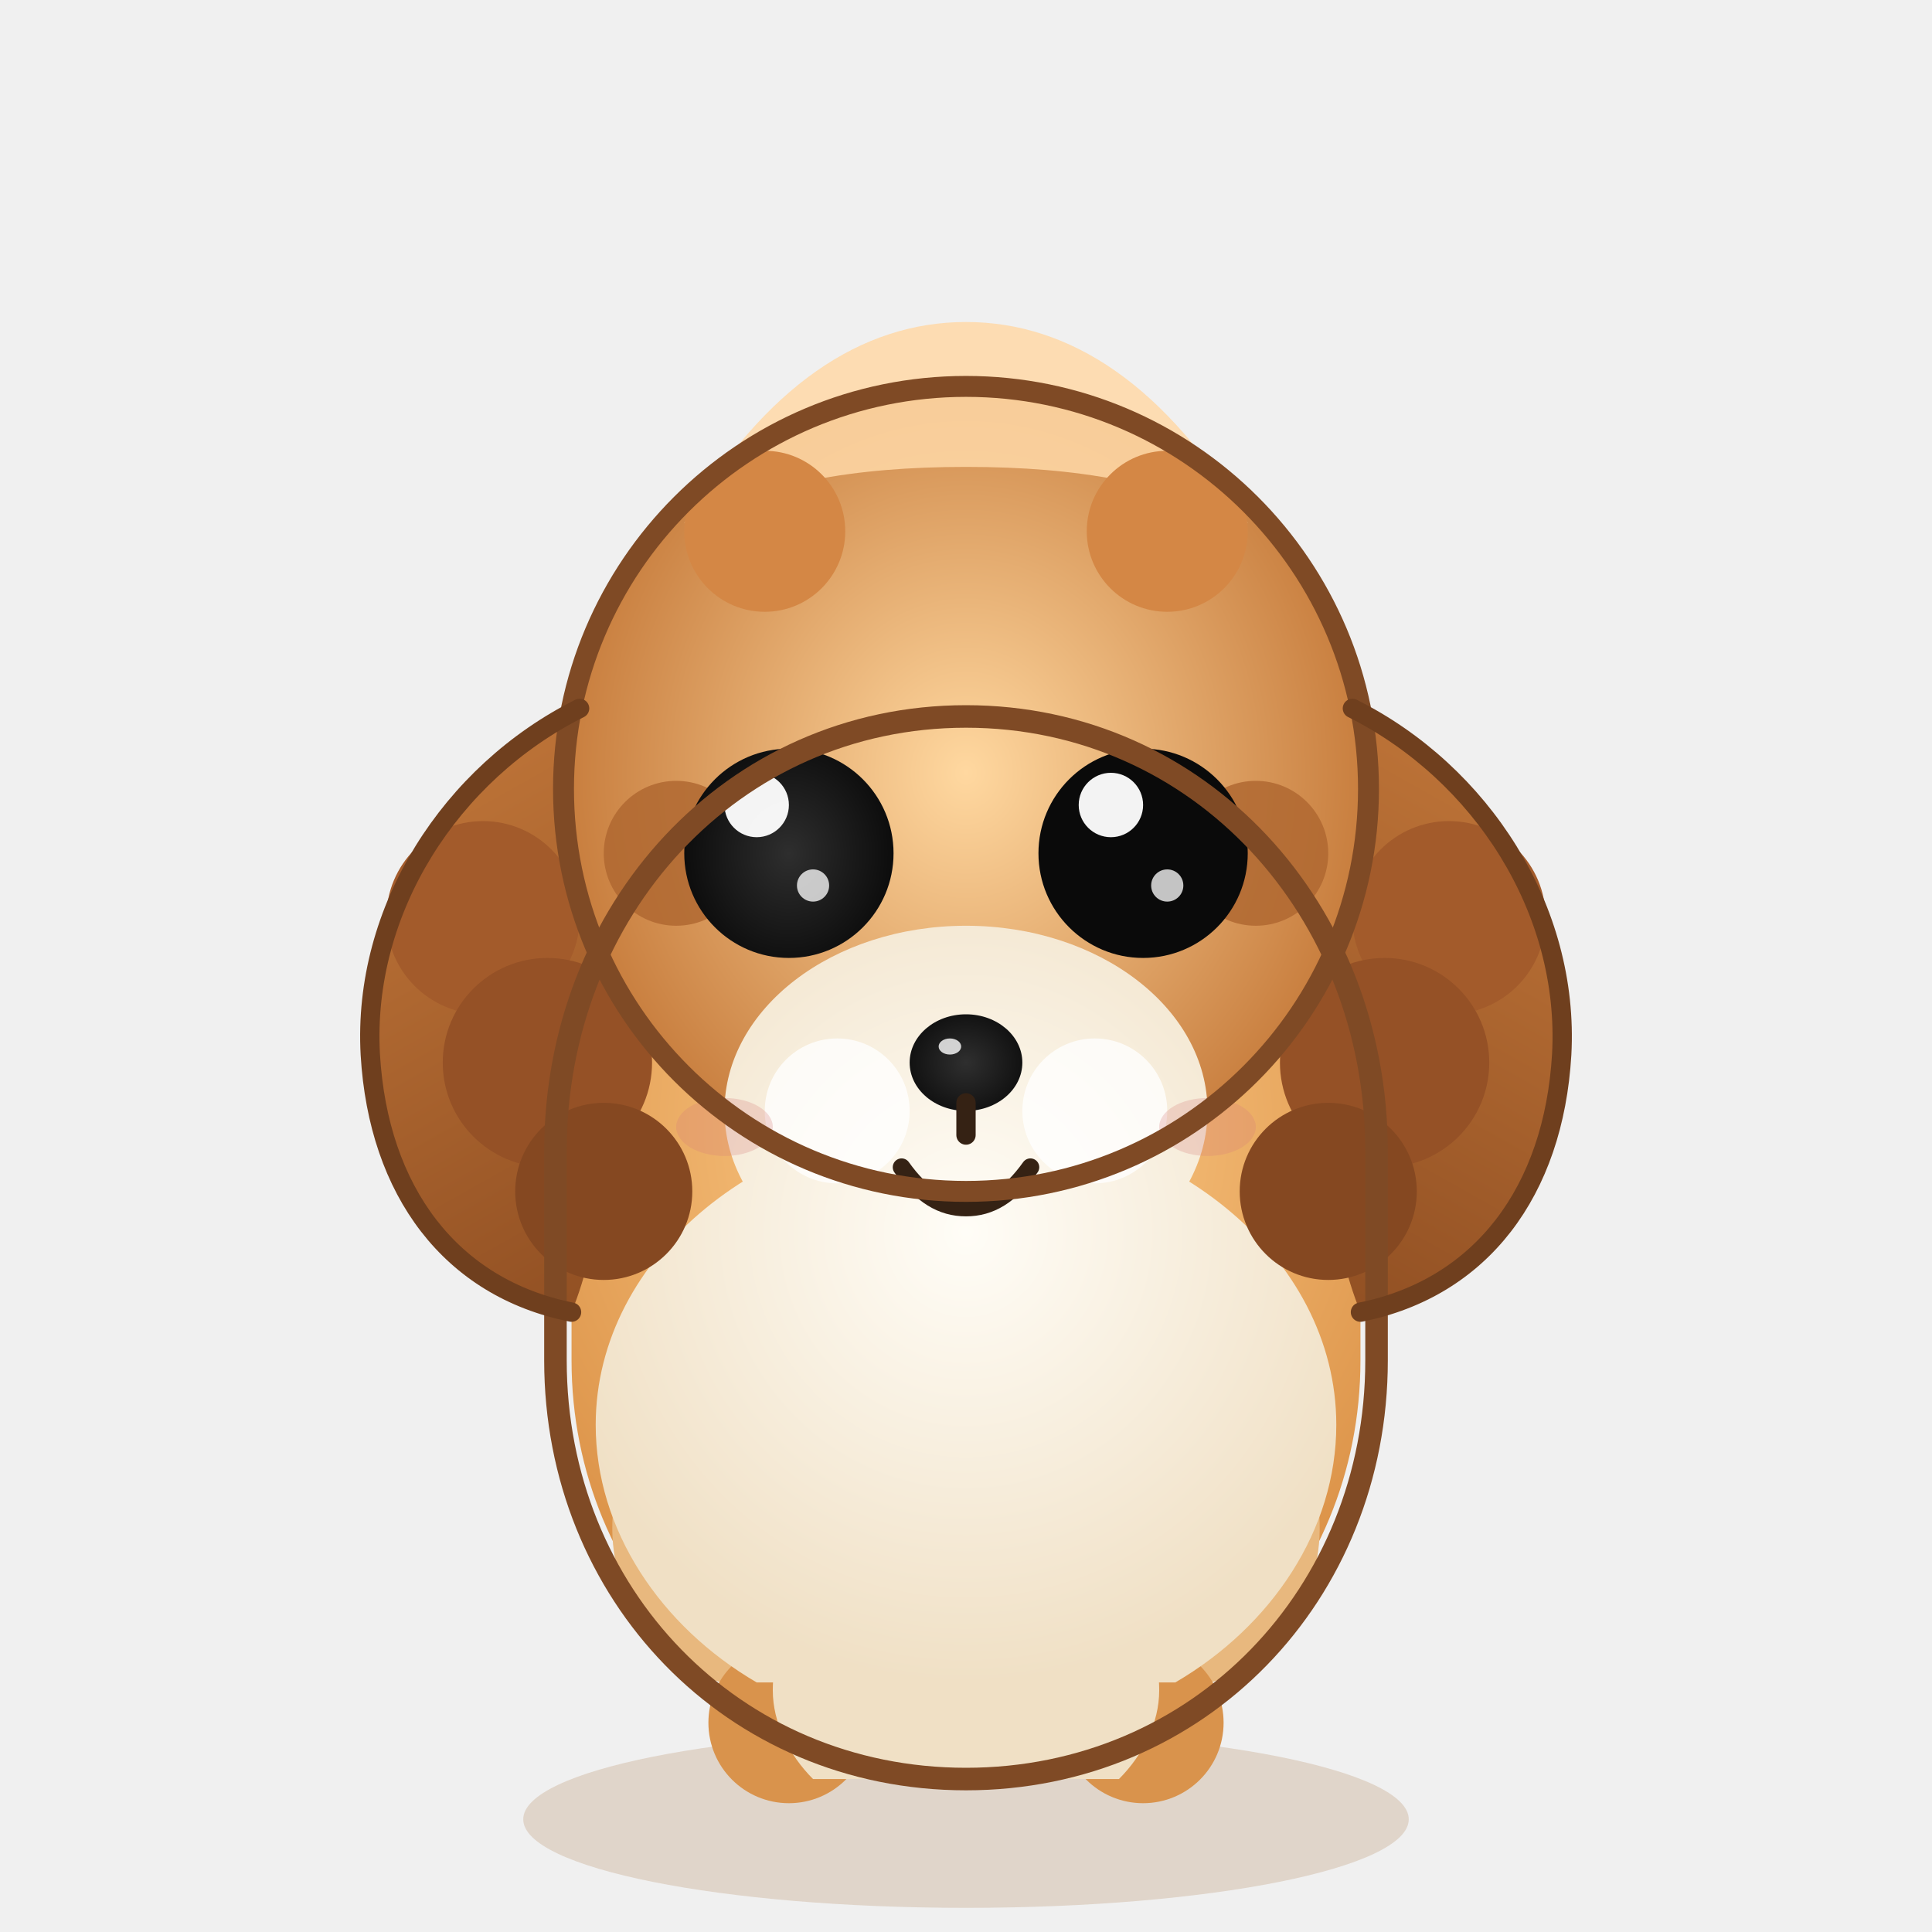
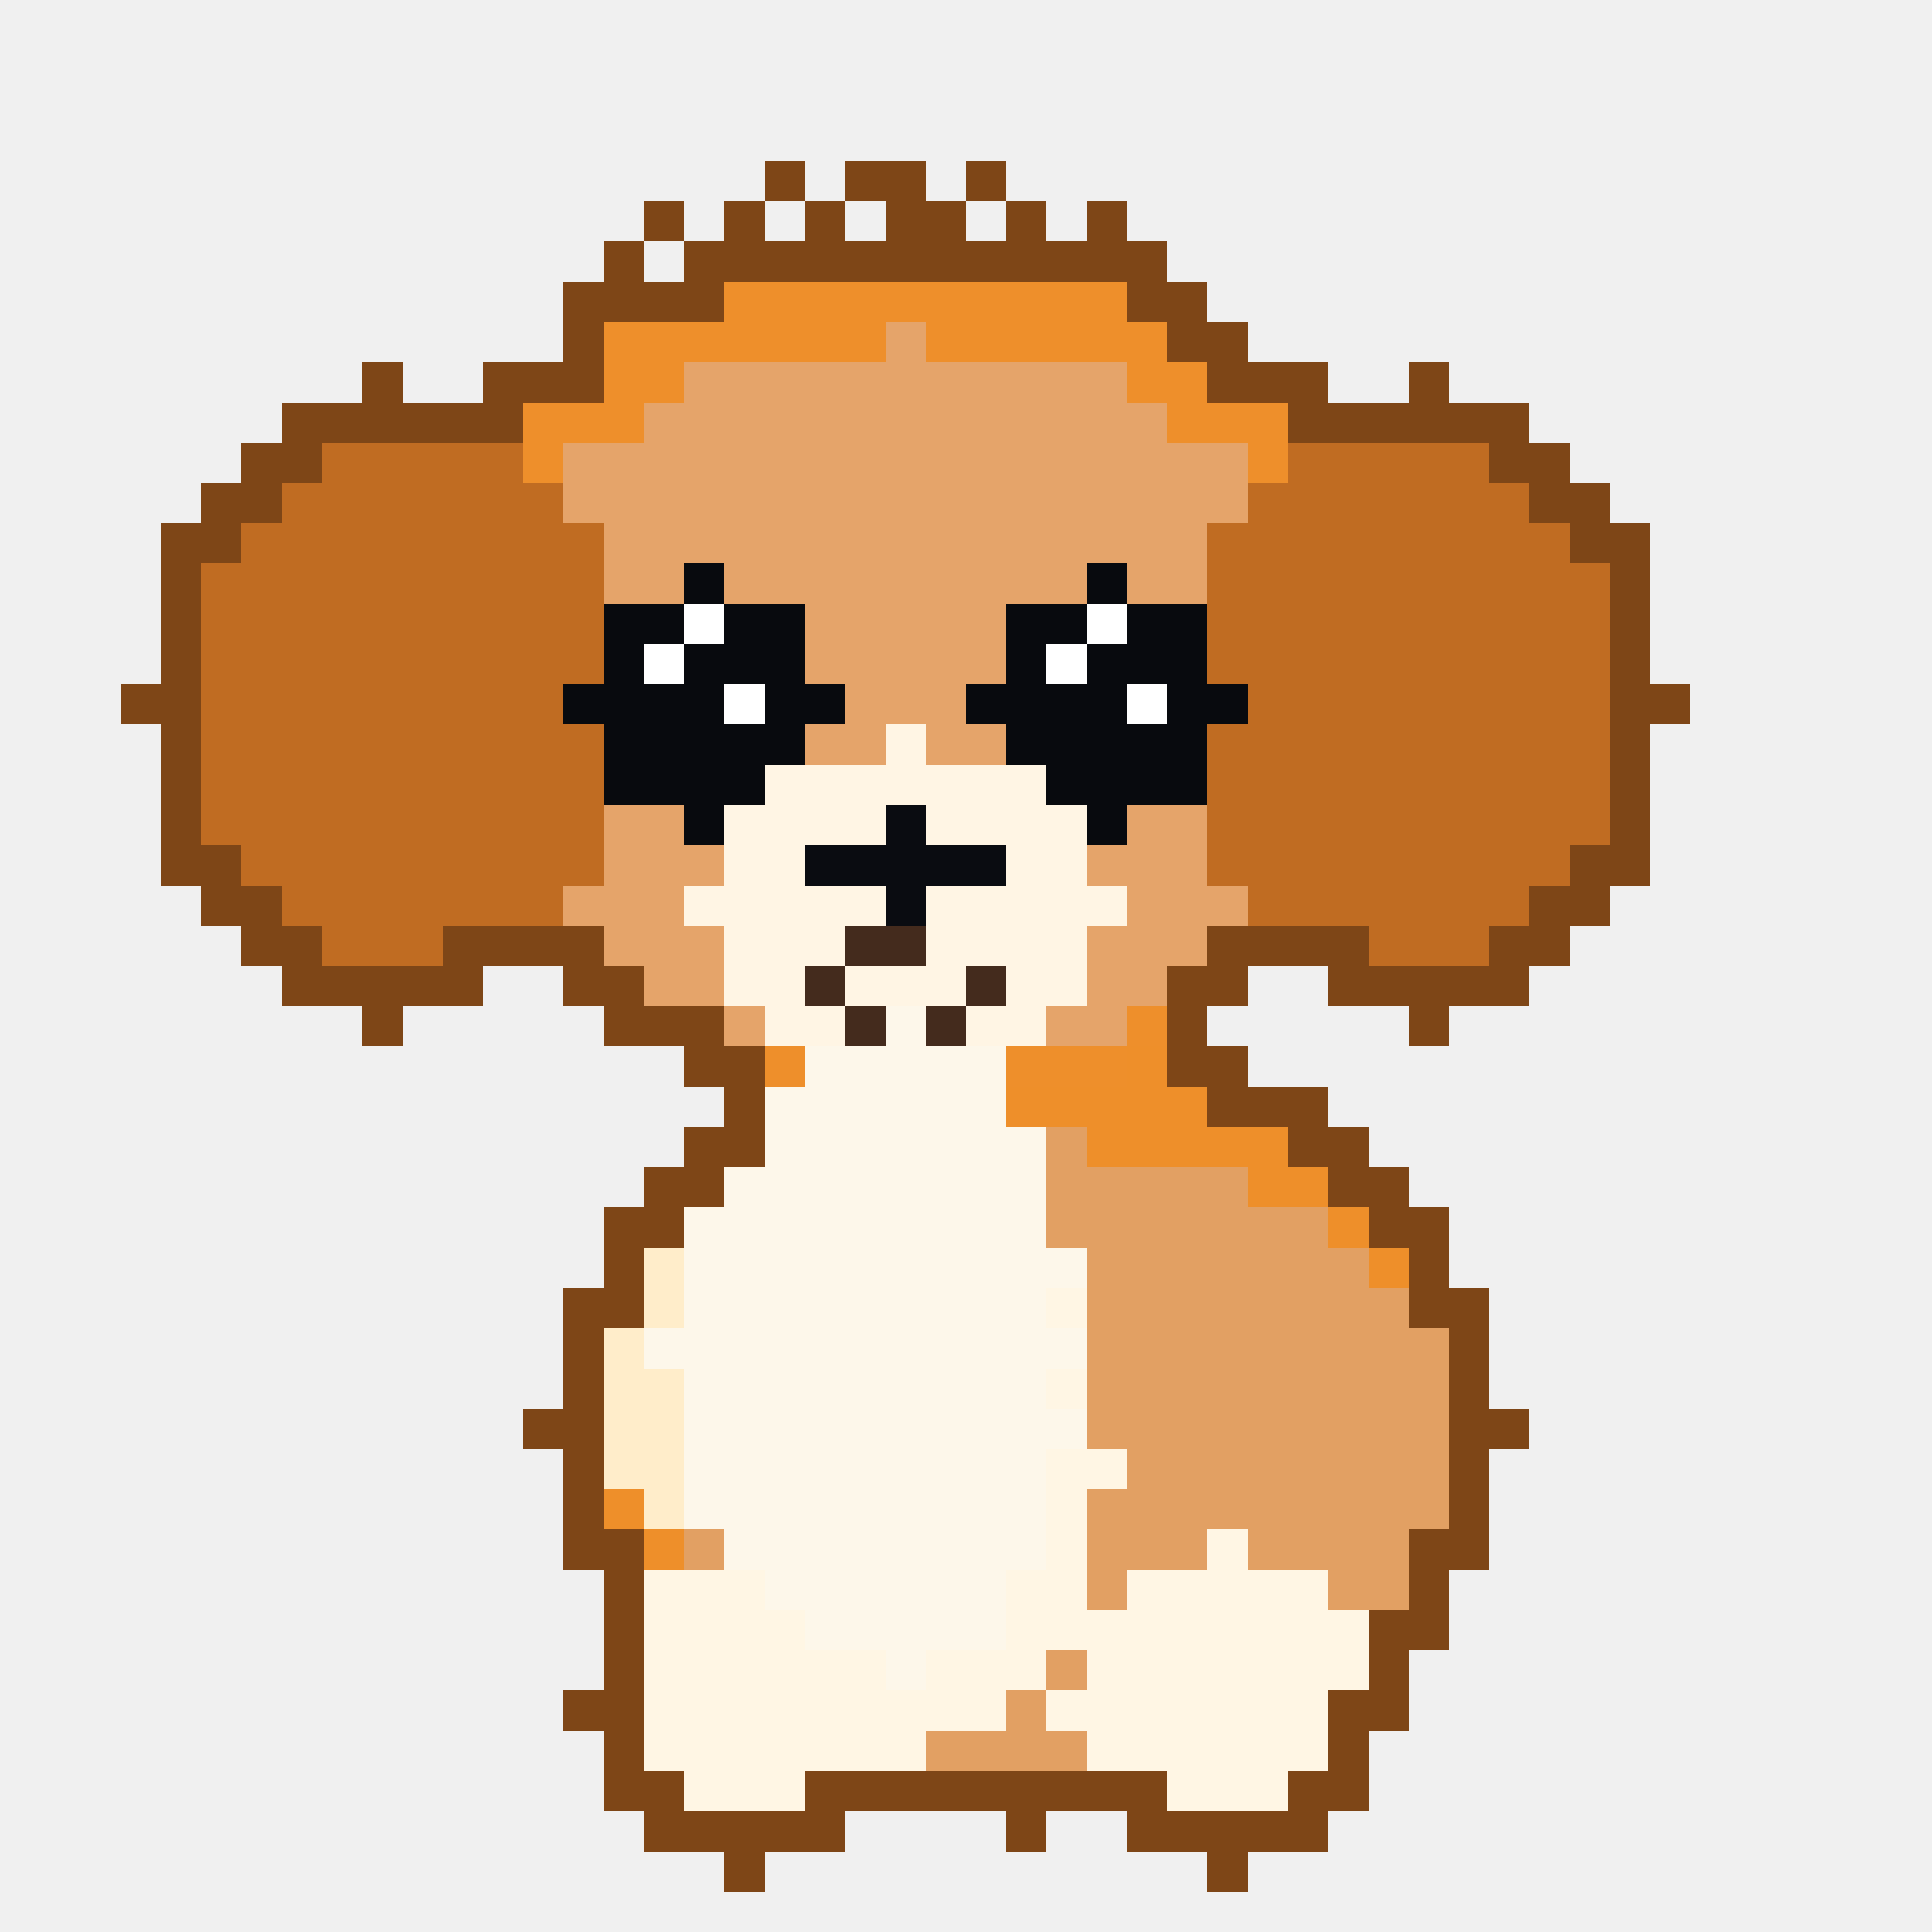
- <svg xmlns="http://www.w3.org/2000/svg" width="240" height="240" viewBox="0 0 240 240" fill="none">
-   <defs>
-     <radialGradient id="coatMain" cx="0" cy="0" r="1" gradientUnits="userSpaceOnUse" gradientTransform="translate(120 140) rotate(90) scale(88 82)">
-       <stop offset="0" stop-color="#FFCE8A" />
-       <stop offset="1" stop-color="#D38438" />
-     </radialGradient>
-     <radialGradient id="faceTone" cx="0" cy="0" r="1" gradientUnits="userSpaceOnUse" gradientTransform="translate(120 96) rotate(90) scale(62 56)">
-       <stop offset="0" stop-color="#FFD8A0" />
-       <stop offset="1" stop-color="#C17231" />
-     </radialGradient>
-     <radialGradient id="creamPatch" cx="0" cy="0" r="1" gradientUnits="userSpaceOnUse" gradientTransform="translate(120 153) rotate(90) scale(56 54)">
-       <stop offset="0" stop-color="#FFFDF7" />
-       <stop offset="1" stop-color="#F0E0C5" />
-     </radialGradient>
-     <linearGradient id="earLeft" x1="46" y1="89" x2="86" y2="160" gradientUnits="userSpaceOnUse">
-       <stop offset="0" stop-color="#C3783A" />
-       <stop offset="1" stop-color="#8F4E22" />
-     </linearGradient>
-     <linearGradient id="earRight" x1="194" y1="89" x2="154" y2="160" gradientUnits="userSpaceOnUse">
-       <stop offset="0" stop-color="#C3783A" />
-       <stop offset="1" stop-color="#8F4E22" />
-     </linearGradient>
-     <radialGradient id="eyeShade" cx="0" cy="0" r="1" gradientUnits="userSpaceOnUse" gradientTransform="translate(98 106) rotate(90) scale(16 14)">
-       <stop offset="0" stop-color="#2E2E2E" />
-       <stop offset="1" stop-color="#0A0A0A" />
-     </radialGradient>
-     <radialGradient id="noseShade" cx="0" cy="0" r="1" gradientUnits="userSpaceOnUse" gradientTransform="translate(120 132) rotate(90) scale(8 9)">
-       <stop offset="0" stop-color="#2F2F2F" />
-       <stop offset="1" stop-color="#090909" />
-     </radialGradient>
-   </defs>
-   <ellipse cx="120" cy="226" rx="55" ry="11" fill="#A97543" opacity="0.22" />
-   <path d="M71 143C71 114 92 91 120 91C148 91 169 114 169 143V169C169 197 147 219 120 219C93 219 71 197 71 169V143Z" fill="url(#coatMain)" />
-   <path d="M82 175C75 182 74 194 80 202C86 211 98 212 106 205C111 201 113 194 110 186C107 179 96 172 82 175Z" fill="#E8B87E" />
-   <path d="M158 175C165 182 166 194 160 202C154 211 142 212 134 205C129 201 127 194 130 186C133 179 144 172 158 175Z" fill="#E8B87E" />
-   <circle cx="98" cy="214" r="10" fill="#D9934C" />
-   <circle cx="142" cy="214" r="10" fill="#D9934C" />
-   <path d="M120 188C107 188 96 198 96 210C96 214 98 218 101 221H139C142 218 144 214 144 210C144 198 133 188 120 188Z" fill="url(#creamPatch)" />
-   <path d="M120 139C95 139 74 156 74 177C74 190 82 202 94 209H146C158 202 166 190 166 177C166 156 145 139 120 139Z" fill="url(#creamPatch)" />
-   <path d="M72 88C56 96 45 113 46 131C47 148 56 160 71 163C78 146 79 104 72 88Z" fill="url(#earLeft)" />
-   <path d="M168 88C184 96 195 113 194 131C193 148 184 160 169 163C162 146 161 104 168 88Z" fill="url(#earRight)" />
-   <circle cx="60" cy="114" r="12" fill="#A35B2B" />
-   <circle cx="68" cy="132" r="13" fill="#955126" />
-   <circle cx="75" cy="148" r="11" fill="#854821" />
-   <circle cx="180" cy="114" r="12" fill="#A35B2B" />
-   <circle cx="172" cy="132" r="13" fill="#955126" />
-   <circle cx="165" cy="148" r="11" fill="#854821" />
-   <circle cx="120" cy="98" r="50" fill="url(#faceTone)" />
-   <path d="M85 65C95 48 107 40 120 40C133 40 145 48 155 65C145 60 134 58 120 58C106 58 95 60 85 65Z" fill="#FFD8A7" opacity="0.85" />
-   <circle cx="95" cy="66" r="10" fill="#D48745" />
-   <circle cx="145" cy="66" r="10" fill="#D48745" />
-   <circle cx="84" cy="106" r="9" fill="#AF6630" opacity="0.82" />
-   <circle cx="156" cy="106" r="9" fill="#AF6630" opacity="0.82" />
-   <ellipse cx="120" cy="138" rx="30" ry="23" fill="url(#creamPatch)" />
-   <circle cx="104" cy="138" r="9" fill="#FFFFFF" opacity="0.78" />
-   <circle cx="136" cy="138" r="9" fill="#FFFFFF" opacity="0.78" />
-   <circle cx="98" cy="106" r="13" fill="url(#eyeShade)" />
-   <circle cx="142" cy="106" r="13" fill="url(#eyeShade)" />
-   <circle cx="94" cy="100" r="4" fill="#FFFFFF" opacity="0.95" />
-   <circle cx="138" cy="100" r="4" fill="#FFFFFF" opacity="0.95" />
-   <circle cx="101" cy="110" r="2" fill="#FFFFFF" opacity="0.76" />
-   <circle cx="145" cy="110" r="2" fill="#FFFFFF" opacity="0.76" />
-   <ellipse cx="120" cy="132" rx="7" ry="6" fill="url(#noseShade)" />
-   <ellipse cx="118" cy="130" rx="1.4" ry="1" fill="#FFFFFF" opacity="0.8" />
-   <path d="M120 137V141" stroke="#352214" stroke-width="2.4" stroke-linecap="round" />
-   <path d="M112 145C114.5 148.5 117 150 120 150C123 150 125.5 148.5 128 145" stroke="#352214" stroke-width="2.2" stroke-linecap="round" />
-   <ellipse cx="90" cy="140" rx="6" ry="3.6" fill="#D47A79" opacity="0.26" />
-   <ellipse cx="150" cy="140" rx="6" ry="3.6" fill="#D47A79" opacity="0.26" />
-   <path d="M69 143C69 113 91 89 120 89C149 89 171 113 171 143V169C171 198 149 221 120 221C91 221 69 198 69 169V143Z" stroke="#7F4A25" stroke-width="2.8" />
-   <circle cx="120" cy="98" r="50" stroke="#7F4A25" stroke-width="2.6" />
-   <path d="M72 88C56 96 45 113 46 131C47 148 56 160 71 163" stroke="#6F3F1E" stroke-width="2.4" stroke-linecap="round" />
-   <path d="M168 88C184 96 195 113 194 131C193 148 184 160 169 163" stroke="#6F3F1E" stroke-width="2.4" stroke-linecap="round" />
+ <svg xmlns="http://www.w3.org/2000/svg" width="320" height="320" viewBox="0 0 48 48" fill="none" shape-rendering="crispEdges">
+   <rect x="19" y="4" width="1" height="1" fill="#7E4617" />
+   <rect x="21" y="4" width="2" height="1" fill="#7E4617" />
+   <rect x="24" y="4" width="1" height="1" fill="#7E4617" />
+   <rect x="16" y="5" width="1" height="1" fill="#7E4617" />
+   <rect x="18" y="5" width="1" height="1" fill="#7E4617" />
+   <rect x="20" y="5" width="1" height="1" fill="#7E4617" />
+   <rect x="22" y="5" width="2" height="1" fill="#7E4617" />
+   <rect x="25" y="5" width="1" height="1" fill="#7E4617" />
+   <rect x="27" y="5" width="1" height="1" fill="#7E4617" />
+   <rect x="15" y="6" width="1" height="1" fill="#7E4617" />
+   <rect x="17" y="6" width="12" height="1" fill="#7E4617" />
+   <rect x="14" y="7" width="4" height="1" fill="#7E4617" />
+   <rect x="18" y="7" width="10" height="1" fill="#EE8F2B" />
+   <rect x="28" y="7" width="2" height="1" fill="#7E4617" />
+   <rect x="14" y="8" width="1" height="1" fill="#7E4617" />
+   <rect x="15" y="8" width="7" height="1" fill="#EE8F2B" />
+   <rect x="22" y="8" width="1" height="1" fill="#E07E27" fill-opacity="0.667" />
+   <rect x="23" y="8" width="6" height="1" fill="#EE8F2B" />
+   <rect x="29" y="8" width="2" height="1" fill="#7E4617" />
+   <rect x="9" y="9" width="1" height="1" fill="#7E4617" />
+   <rect x="12" y="9" width="3" height="1" fill="#7E4617" />
+   <rect x="15" y="9" width="2" height="1" fill="#EE8F2B" />
+   <rect x="17" y="9" width="11" height="1" fill="#E07E27" fill-opacity="0.667" />
+   <rect x="28" y="9" width="2" height="1" fill="#EE8F2B" />
+   <rect x="30" y="9" width="3" height="1" fill="#7E4617" />
+   <rect x="35" y="9" width="1" height="1" fill="#7E4617" />
+   <rect x="7" y="10" width="6" height="1" fill="#7E4617" />
+   <rect x="13" y="10" width="3" height="1" fill="#EE8F2B" />
+   <rect x="16" y="10" width="13" height="1" fill="#E07E27" fill-opacity="0.667" />
+   <rect x="29" y="10" width="3" height="1" fill="#EE8F2B" />
+   <rect x="32" y="10" width="6" height="1" fill="#7E4617" />
+   <rect x="6" y="11" width="2" height="1" fill="#7E4617" />
+   <rect x="8" y="11" width="5" height="1" fill="#C06C22" />
+   <rect x="13" y="11" width="1" height="1" fill="#EE8F2B" />
+   <rect x="14" y="11" width="17" height="1" fill="#E07E27" fill-opacity="0.667" />
+   <rect x="31" y="11" width="1" height="1" fill="#EE8F2B" />
+   <rect x="32" y="11" width="5" height="1" fill="#C06C22" />
+   <rect x="37" y="11" width="2" height="1" fill="#7E4617" />
+   <rect x="5" y="12" width="2" height="1" fill="#7E4617" />
+   <rect x="7" y="12" width="7" height="1" fill="#C06C22" />
+   <rect x="14" y="12" width="17" height="1" fill="#E07E27" fill-opacity="0.667" />
+   <rect x="31" y="12" width="7" height="1" fill="#C06C22" />
+   <rect x="38" y="12" width="2" height="1" fill="#7E4617" />
+   <rect x="4" y="13" width="2" height="1" fill="#7E4617" />
+   <rect x="6" y="13" width="9" height="1" fill="#C06C22" />
+   <rect x="15" y="13" width="15" height="1" fill="#E07E27" fill-opacity="0.667" />
+   <rect x="30" y="13" width="9" height="1" fill="#C06C22" />
+   <rect x="39" y="13" width="2" height="1" fill="#7E4617" />
+   <rect x="4" y="14" width="1" height="1" fill="#7E4617" />
+   <rect x="5" y="14" width="10" height="1" fill="#C06C22" />
+   <rect x="15" y="14" width="2" height="1" fill="#E07E27" fill-opacity="0.667" />
+   <rect x="17" y="14" width="1" height="1" fill="#080A0E" />
+   <rect x="18" y="14" width="9" height="1" fill="#E07E27" fill-opacity="0.667" />
+   <rect x="27" y="14" width="1" height="1" fill="#080A0E" />
+   <rect x="28" y="14" width="2" height="1" fill="#E07E27" fill-opacity="0.667" />
+   <rect x="30" y="14" width="10" height="1" fill="#C06C22" />
+   <rect x="40" y="14" width="1" height="1" fill="#7E4617" />
+   <rect x="4" y="15" width="1" height="1" fill="#7E4617" />
+   <rect x="5" y="15" width="10" height="1" fill="#C06C22" />
+   <rect x="15" y="15" width="2" height="1" fill="#080A0E" />
+   <rect x="17" y="15" width="1" height="1" fill="#FFFFFF" />
+   <rect x="18" y="15" width="2" height="1" fill="#080A0E" />
+   <rect x="20" y="15" width="5" height="1" fill="#E07E27" fill-opacity="0.667" />
+   <rect x="25" y="15" width="2" height="1" fill="#080A0E" />
+   <rect x="27" y="15" width="1" height="1" fill="#FFFFFF" />
+   <rect x="28" y="15" width="2" height="1" fill="#080A0E" />
+   <rect x="30" y="15" width="10" height="1" fill="#C06C22" />
+   <rect x="40" y="15" width="1" height="1" fill="#7E4617" />
+   <rect x="4" y="16" width="1" height="1" fill="#7E4617" />
+   <rect x="5" y="16" width="10" height="1" fill="#C06C22" />
+   <rect x="15" y="16" width="1" height="1" fill="#080A0E" />
+   <rect x="16" y="16" width="1" height="1" fill="#FFFFFF" />
+   <rect x="17" y="16" width="3" height="1" fill="#080A0E" />
+   <rect x="20" y="16" width="5" height="1" fill="#E07E27" fill-opacity="0.667" />
+   <rect x="25" y="16" width="1" height="1" fill="#080A0E" />
+   <rect x="26" y="16" width="1" height="1" fill="#FFFFFF" />
+   <rect x="27" y="16" width="3" height="1" fill="#080A0E" />
+   <rect x="30" y="16" width="10" height="1" fill="#C06C22" />
+   <rect x="40" y="16" width="1" height="1" fill="#7E4617" />
+   <rect x="3" y="17" width="2" height="1" fill="#7E4617" />
+   <rect x="5" y="17" width="9" height="1" fill="#C06C22" />
+   <rect x="14" y="17" width="4" height="1" fill="#080A0E" />
+   <rect x="18" y="17" width="1" height="1" fill="#FFFFFF" />
+   <rect x="19" y="17" width="2" height="1" fill="#080A0E" />
+   <rect x="21" y="17" width="3" height="1" fill="#E07E27" fill-opacity="0.667" />
+   <rect x="24" y="17" width="4" height="1" fill="#080A0E" />
+   <rect x="28" y="17" width="1" height="1" fill="#FFFFFF" />
+   <rect x="29" y="17" width="2" height="1" fill="#080A0E" />
+   <rect x="31" y="17" width="9" height="1" fill="#C06C22" />
+   <rect x="40" y="17" width="2" height="1" fill="#7E4617" />
+   <rect x="4" y="18" width="1" height="1" fill="#7E4617" />
+   <rect x="5" y="18" width="10" height="1" fill="#C06C22" />
+   <rect x="15" y="18" width="5" height="1" fill="#080A0E" />
+   <rect x="20" y="18" width="2" height="1" fill="#E07E27" fill-opacity="0.667" />
+   <rect x="22" y="18" width="1" height="1" fill="#FFF5E4" />
+   <rect x="23" y="18" width="2" height="1" fill="#E07E27" fill-opacity="0.667" />
+   <rect x="25" y="18" width="5" height="1" fill="#080A0E" />
+   <rect x="30" y="18" width="10" height="1" fill="#C06C22" />
+   <rect x="40" y="18" width="1" height="1" fill="#7E4617" />
+   <rect x="4" y="19" width="1" height="1" fill="#7E4617" />
+   <rect x="5" y="19" width="10" height="1" fill="#C06C22" />
+   <rect x="15" y="19" width="4" height="1" fill="#080A0E" />
+   <rect x="19" y="19" width="7" height="1" fill="#FFF5E4" />
+   <rect x="26" y="19" width="4" height="1" fill="#080A0E" />
+   <rect x="30" y="19" width="10" height="1" fill="#C06C22" />
+   <rect x="40" y="19" width="1" height="1" fill="#7E4617" />
+   <rect x="4" y="20" width="1" height="1" fill="#7E4617" />
+   <rect x="5" y="20" width="10" height="1" fill="#C06C22" />
+   <rect x="15" y="20" width="2" height="1" fill="#E07E27" fill-opacity="0.667" />
+   <rect x="17" y="20" width="1" height="1" fill="#080A0E" />
+   <rect x="18" y="20" width="4" height="1" fill="#FFF5E4" />
+   <rect x="22" y="20" width="1" height="1" fill="#0A0C11" />
+   <rect x="23" y="20" width="4" height="1" fill="#FFF5E4" />
+   <rect x="27" y="20" width="1" height="1" fill="#080A0E" />
+   <rect x="28" y="20" width="2" height="1" fill="#E07E27" fill-opacity="0.667" />
+   <rect x="30" y="20" width="10" height="1" fill="#C06C22" />
+   <rect x="40" y="20" width="1" height="1" fill="#7E4617" />
+   <rect x="4" y="21" width="2" height="1" fill="#7E4617" />
+   <rect x="6" y="21" width="9" height="1" fill="#C06C22" />
+   <rect x="15" y="21" width="3" height="1" fill="#E07E27" fill-opacity="0.667" />
+   <rect x="18" y="21" width="2" height="1" fill="#FFF5E4" />
+   <rect x="20" y="21" width="5" height="1" fill="#0A0C11" />
+   <rect x="25" y="21" width="2" height="1" fill="#FFF5E4" />
+   <rect x="27" y="21" width="3" height="1" fill="#E07E27" fill-opacity="0.667" />
+   <rect x="30" y="21" width="9" height="1" fill="#C06C22" />
+   <rect x="39" y="21" width="2" height="1" fill="#7E4617" />
+   <rect x="5" y="22" width="2" height="1" fill="#7E4617" />
+   <rect x="7" y="22" width="7" height="1" fill="#C06C22" />
+   <rect x="14" y="22" width="3" height="1" fill="#E07E27" fill-opacity="0.667" />
+   <rect x="17" y="22" width="5" height="1" fill="#FFF5E4" />
+   <rect x="22" y="22" width="1" height="1" fill="#0A0C11" />
+   <rect x="23" y="22" width="5" height="1" fill="#FFF5E4" />
+   <rect x="28" y="22" width="3" height="1" fill="#E07E27" fill-opacity="0.667" />
+   <rect x="31" y="22" width="7" height="1" fill="#C06C22" />
+   <rect x="38" y="22" width="2" height="1" fill="#7E4617" />
+   <rect x="6" y="23" width="2" height="1" fill="#7E4617" />
+   <rect x="8" y="23" width="3" height="1" fill="#C06C22" />
+   <rect x="11" y="23" width="4" height="1" fill="#7E4617" />
+   <rect x="15" y="23" width="3" height="1" fill="#E07E27" fill-opacity="0.667" />
+   <rect x="18" y="23" width="3" height="1" fill="#FFF5E4" />
+   <rect x="21" y="23" width="2" height="1" fill="#442B1D" />
+   <rect x="23" y="23" width="4" height="1" fill="#FFF5E4" />
+   <rect x="27" y="23" width="3" height="1" fill="#E07E27" fill-opacity="0.667" />
+   <rect x="30" y="23" width="4" height="1" fill="#7E4617" />
+   <rect x="34" y="23" width="3" height="1" fill="#C06C22" />
+   <rect x="37" y="23" width="2" height="1" fill="#7E4617" />
+   <rect x="7" y="24" width="5" height="1" fill="#7E4617" />
+   <rect x="14" y="24" width="2" height="1" fill="#7E4617" />
+   <rect x="16" y="24" width="2" height="1" fill="#E07E27" fill-opacity="0.667" />
+   <rect x="18" y="24" width="2" height="1" fill="#FFF5E4" />
+   <rect x="20" y="24" width="1" height="1" fill="#442B1D" />
+   <rect x="21" y="24" width="3" height="1" fill="#FFF5E4" />
+   <rect x="24" y="24" width="1" height="1" fill="#442B1D" />
+   <rect x="25" y="24" width="2" height="1" fill="#FFF5E4" />
+   <rect x="27" y="24" width="2" height="1" fill="#E07E27" fill-opacity="0.667" />
+   <rect x="29" y="24" width="2" height="1" fill="#7E4617" />
+   <rect x="33" y="24" width="5" height="1" fill="#7E4617" />
+   <rect x="9" y="25" width="1" height="1" fill="#7E4617" />
+   <rect x="15" y="25" width="3" height="1" fill="#7E4617" />
+   <rect x="18" y="25" width="1" height="1" fill="#E07E27" fill-opacity="0.667" />
+   <rect x="19" y="25" width="2" height="1" fill="#FFF5E4" />
+   <rect x="21" y="25" width="1" height="1" fill="#442B1D" />
+   <rect x="22" y="25" width="1" height="1" fill="#FFF7E8" fill-opacity="0.843" />
+   <rect x="23" y="25" width="1" height="1" fill="#442B1D" />
+   <rect x="24" y="25" width="2" height="1" fill="#FFF5E4" />
+   <rect x="26" y="25" width="2" height="1" fill="#E07E27" fill-opacity="0.667" />
+   <rect x="28" y="25" width="1" height="1" fill="#EE8F2B" />
+   <rect x="29" y="25" width="1" height="1" fill="#7E4617" />
+   <rect x="35" y="25" width="1" height="1" fill="#7E4617" />
+   <rect x="17" y="26" width="2" height="1" fill="#7E4617" />
+   <rect x="19" y="26" width="1" height="1" fill="#EE8F2B" />
+   <rect x="20" y="26" width="5" height="1" fill="#FFF7E8" fill-opacity="0.843" />
+   <rect x="25" y="26" width="3" height="1" fill="#EE8F2B" />
+   <rect x="28" y="26" width="1" height="1" fill="#EE8F2A" />
+   <rect x="29" y="26" width="2" height="1" fill="#7E4617" />
+   <rect x="18" y="27" width="1" height="1" fill="#7E4617" />
+   <rect x="19" y="27" width="6" height="1" fill="#FFF7E8" fill-opacity="0.843" />
+   <rect x="25" y="27" width="5" height="1" fill="#EE8F2A" />
+   <rect x="30" y="27" width="3" height="1" fill="#7E4617" />
+   <rect x="17" y="28" width="2" height="1" fill="#7E4617" />
+   <rect x="19" y="28" width="7" height="1" fill="#FFF7E8" fill-opacity="0.843" />
+   <rect x="26" y="28" width="1" height="1" fill="#DC7C24" fill-opacity="0.686" />
+   <rect x="27" y="28" width="5" height="1" fill="#EE8F2A" />
+   <rect x="32" y="28" width="2" height="1" fill="#7E4617" />
+   <rect x="16" y="29" width="2" height="1" fill="#7E4617" />
+   <rect x="18" y="29" width="8" height="1" fill="#FFF7E8" fill-opacity="0.843" />
+   <rect x="26" y="29" width="5" height="1" fill="#DC7C24" fill-opacity="0.686" />
+   <rect x="31" y="29" width="2" height="1" fill="#EE8F2A" />
+   <rect x="33" y="29" width="2" height="1" fill="#7E4617" />
+   <rect x="15" y="30" width="2" height="1" fill="#7E4617" />
+   <rect x="17" y="30" width="9" height="1" fill="#FFF7E8" fill-opacity="0.843" />
+   <rect x="26" y="30" width="7" height="1" fill="#DC7C24" fill-opacity="0.686" />
+   <rect x="33" y="30" width="1" height="1" fill="#EE8F2A" />
+   <rect x="34" y="30" width="2" height="1" fill="#7E4617" />
+   <rect x="15" y="31" width="1" height="1" fill="#7E4617" />
+   <rect x="16" y="31" width="1" height="1" fill="#FFEDCA" />
+   <rect x="17" y="31" width="10" height="1" fill="#FFF7E8" fill-opacity="0.843" />
+   <rect x="27" y="31" width="7" height="1" fill="#DC7C24" fill-opacity="0.686" />
+   <rect x="34" y="31" width="1" height="1" fill="#EE8F2A" />
+   <rect x="35" y="31" width="1" height="1" fill="#7E4617" />
+   <rect x="14" y="32" width="2" height="1" fill="#7E4617" />
+   <rect x="16" y="32" width="1" height="1" fill="#FFEDCA" />
+   <rect x="17" y="32" width="9" height="1" fill="#FFF7E8" fill-opacity="0.843" />
+   <rect x="26" y="32" width="1" height="1" fill="#FFF6E4" />
+   <rect x="27" y="32" width="8" height="1" fill="#DC7C24" fill-opacity="0.686" />
+   <rect x="35" y="32" width="2" height="1" fill="#7E4617" />
+   <rect x="14" y="33" width="1" height="1" fill="#7E4617" />
+   <rect x="15" y="33" width="1" height="1" fill="#FFEDCA" />
+   <rect x="16" y="33" width="11" height="1" fill="#FFF7E8" fill-opacity="0.843" />
+   <rect x="27" y="33" width="9" height="1" fill="#DC7C24" fill-opacity="0.686" />
+   <rect x="36" y="33" width="1" height="1" fill="#7E4617" />
+   <rect x="14" y="34" width="1" height="1" fill="#7E4617" />
+   <rect x="15" y="34" width="2" height="1" fill="#FFEDCA" />
+   <rect x="17" y="34" width="9" height="1" fill="#FFF7E8" fill-opacity="0.843" />
+   <rect x="26" y="34" width="1" height="1" fill="#FFF6E4" />
+   <rect x="27" y="34" width="9" height="1" fill="#DC7C24" fill-opacity="0.686" />
+   <rect x="36" y="34" width="1" height="1" fill="#7E4617" />
+   <rect x="13" y="35" width="2" height="1" fill="#7E4617" />
+   <rect x="15" y="35" width="2" height="1" fill="#FFEDCA" />
+   <rect x="17" y="35" width="10" height="1" fill="#FFF7E8" fill-opacity="0.843" />
+   <rect x="27" y="35" width="9" height="1" fill="#DC7C24" fill-opacity="0.686" />
+   <rect x="36" y="35" width="2" height="1" fill="#7E4617" />
+   <rect x="14" y="36" width="1" height="1" fill="#7E4617" />
+   <rect x="15" y="36" width="2" height="1" fill="#FFEDCA" />
+   <rect x="17" y="36" width="9" height="1" fill="#FFF7E8" fill-opacity="0.843" />
+   <rect x="26" y="36" width="2" height="1" fill="#FFF6E4" />
+   <rect x="28" y="36" width="8" height="1" fill="#DC7C24" fill-opacity="0.686" />
+   <rect x="36" y="36" width="1" height="1" fill="#7E4617" />
+   <rect x="14" y="37" width="1" height="1" fill="#7E4617" />
+   <rect x="15" y="37" width="1" height="1" fill="#EE8F2A" />
+   <rect x="16" y="37" width="1" height="1" fill="#FFEDCA" />
+   <rect x="17" y="37" width="9" height="1" fill="#FFF7E8" fill-opacity="0.843" />
+   <rect x="26" y="37" width="1" height="1" fill="#FFF6E4" />
+   <rect x="27" y="37" width="9" height="1" fill="#DC7C24" fill-opacity="0.686" />
+   <rect x="36" y="37" width="1" height="1" fill="#7E4617" />
+   <rect x="14" y="38" width="2" height="1" fill="#7E4617" />
+   <rect x="16" y="38" width="1" height="1" fill="#EE8F2A" />
+   <rect x="17" y="38" width="1" height="1" fill="#DC7C24" fill-opacity="0.686" />
+   <rect x="18" y="38" width="8" height="1" fill="#FFF7E8" fill-opacity="0.843" />
+   <rect x="26" y="38" width="1" height="1" fill="#FFF6E4" />
+   <rect x="27" y="38" width="3" height="1" fill="#DC7C24" fill-opacity="0.686" />
+   <rect x="30" y="38" width="1" height="1" fill="#FFF6E4" />
+   <rect x="31" y="38" width="4" height="1" fill="#DC7C24" fill-opacity="0.686" />
+   <rect x="35" y="38" width="2" height="1" fill="#7E4617" />
+   <rect x="15" y="39" width="1" height="1" fill="#7E4617" />
+   <rect x="16" y="39" width="3" height="1" fill="#FFF6E4" />
+   <rect x="19" y="39" width="6" height="1" fill="#FFF7E8" fill-opacity="0.843" />
+   <rect x="25" y="39" width="2" height="1" fill="#FFF6E4" />
+   <rect x="27" y="39" width="1" height="1" fill="#DC7C24" fill-opacity="0.686" />
+   <rect x="28" y="39" width="5" height="1" fill="#FFF6E4" />
+   <rect x="33" y="39" width="2" height="1" fill="#DC7C24" fill-opacity="0.686" />
+   <rect x="35" y="39" width="1" height="1" fill="#7E4617" />
+   <rect x="15" y="40" width="1" height="1" fill="#7E4617" />
+   <rect x="16" y="40" width="4" height="1" fill="#FFF6E4" />
+   <rect x="20" y="40" width="5" height="1" fill="#FFF7E8" fill-opacity="0.843" />
+   <rect x="25" y="40" width="9" height="1" fill="#FFF6E4" />
+   <rect x="34" y="40" width="2" height="1" fill="#7E4617" />
+   <rect x="15" y="41" width="1" height="1" fill="#7E4617" />
+   <rect x="16" y="41" width="6" height="1" fill="#FFF6E4" />
+   <rect x="22" y="41" width="1" height="1" fill="#FFF7E8" fill-opacity="0.843" />
+   <rect x="23" y="41" width="3" height="1" fill="#FFF6E4" />
+   <rect x="26" y="41" width="1" height="1" fill="#DC7C24" fill-opacity="0.686" />
+   <rect x="27" y="41" width="7" height="1" fill="#FFF6E4" />
+   <rect x="34" y="41" width="1" height="1" fill="#7E4617" />
+   <rect x="14" y="42" width="2" height="1" fill="#7E4617" />
+   <rect x="16" y="42" width="9" height="1" fill="#FFF6E4" />
+   <rect x="25" y="42" width="1" height="1" fill="#DC7C24" fill-opacity="0.686" />
+   <rect x="26" y="42" width="7" height="1" fill="#FFF6E4" />
+   <rect x="33" y="42" width="2" height="1" fill="#7E4617" />
+   <rect x="15" y="43" width="1" height="1" fill="#7E4617" />
+   <rect x="16" y="43" width="7" height="1" fill="#FFF6E4" />
+   <rect x="23" y="43" width="4" height="1" fill="#DC7C24" fill-opacity="0.686" />
+   <rect x="27" y="43" width="6" height="1" fill="#FFF6E4" />
+   <rect x="33" y="43" width="1" height="1" fill="#7E4617" />
+   <rect x="15" y="44" width="2" height="1" fill="#7E4617" />
+   <rect x="17" y="44" width="3" height="1" fill="#FFF6E4" />
+   <rect x="20" y="44" width="9" height="1" fill="#7E4617" />
+   <rect x="29" y="44" width="3" height="1" fill="#FFF6E4" />
+   <rect x="32" y="44" width="2" height="1" fill="#7E4617" />
+   <rect x="16" y="45" width="5" height="1" fill="#7E4617" />
+   <rect x="25" y="45" width="1" height="1" fill="#7E4617" />
+   <rect x="28" y="45" width="5" height="1" fill="#7E4617" />
+   <rect x="18" y="46" width="1" height="1" fill="#7E4617" />
+   <rect x="30" y="46" width="1" height="1" fill="#7E4617" />
</svg>
